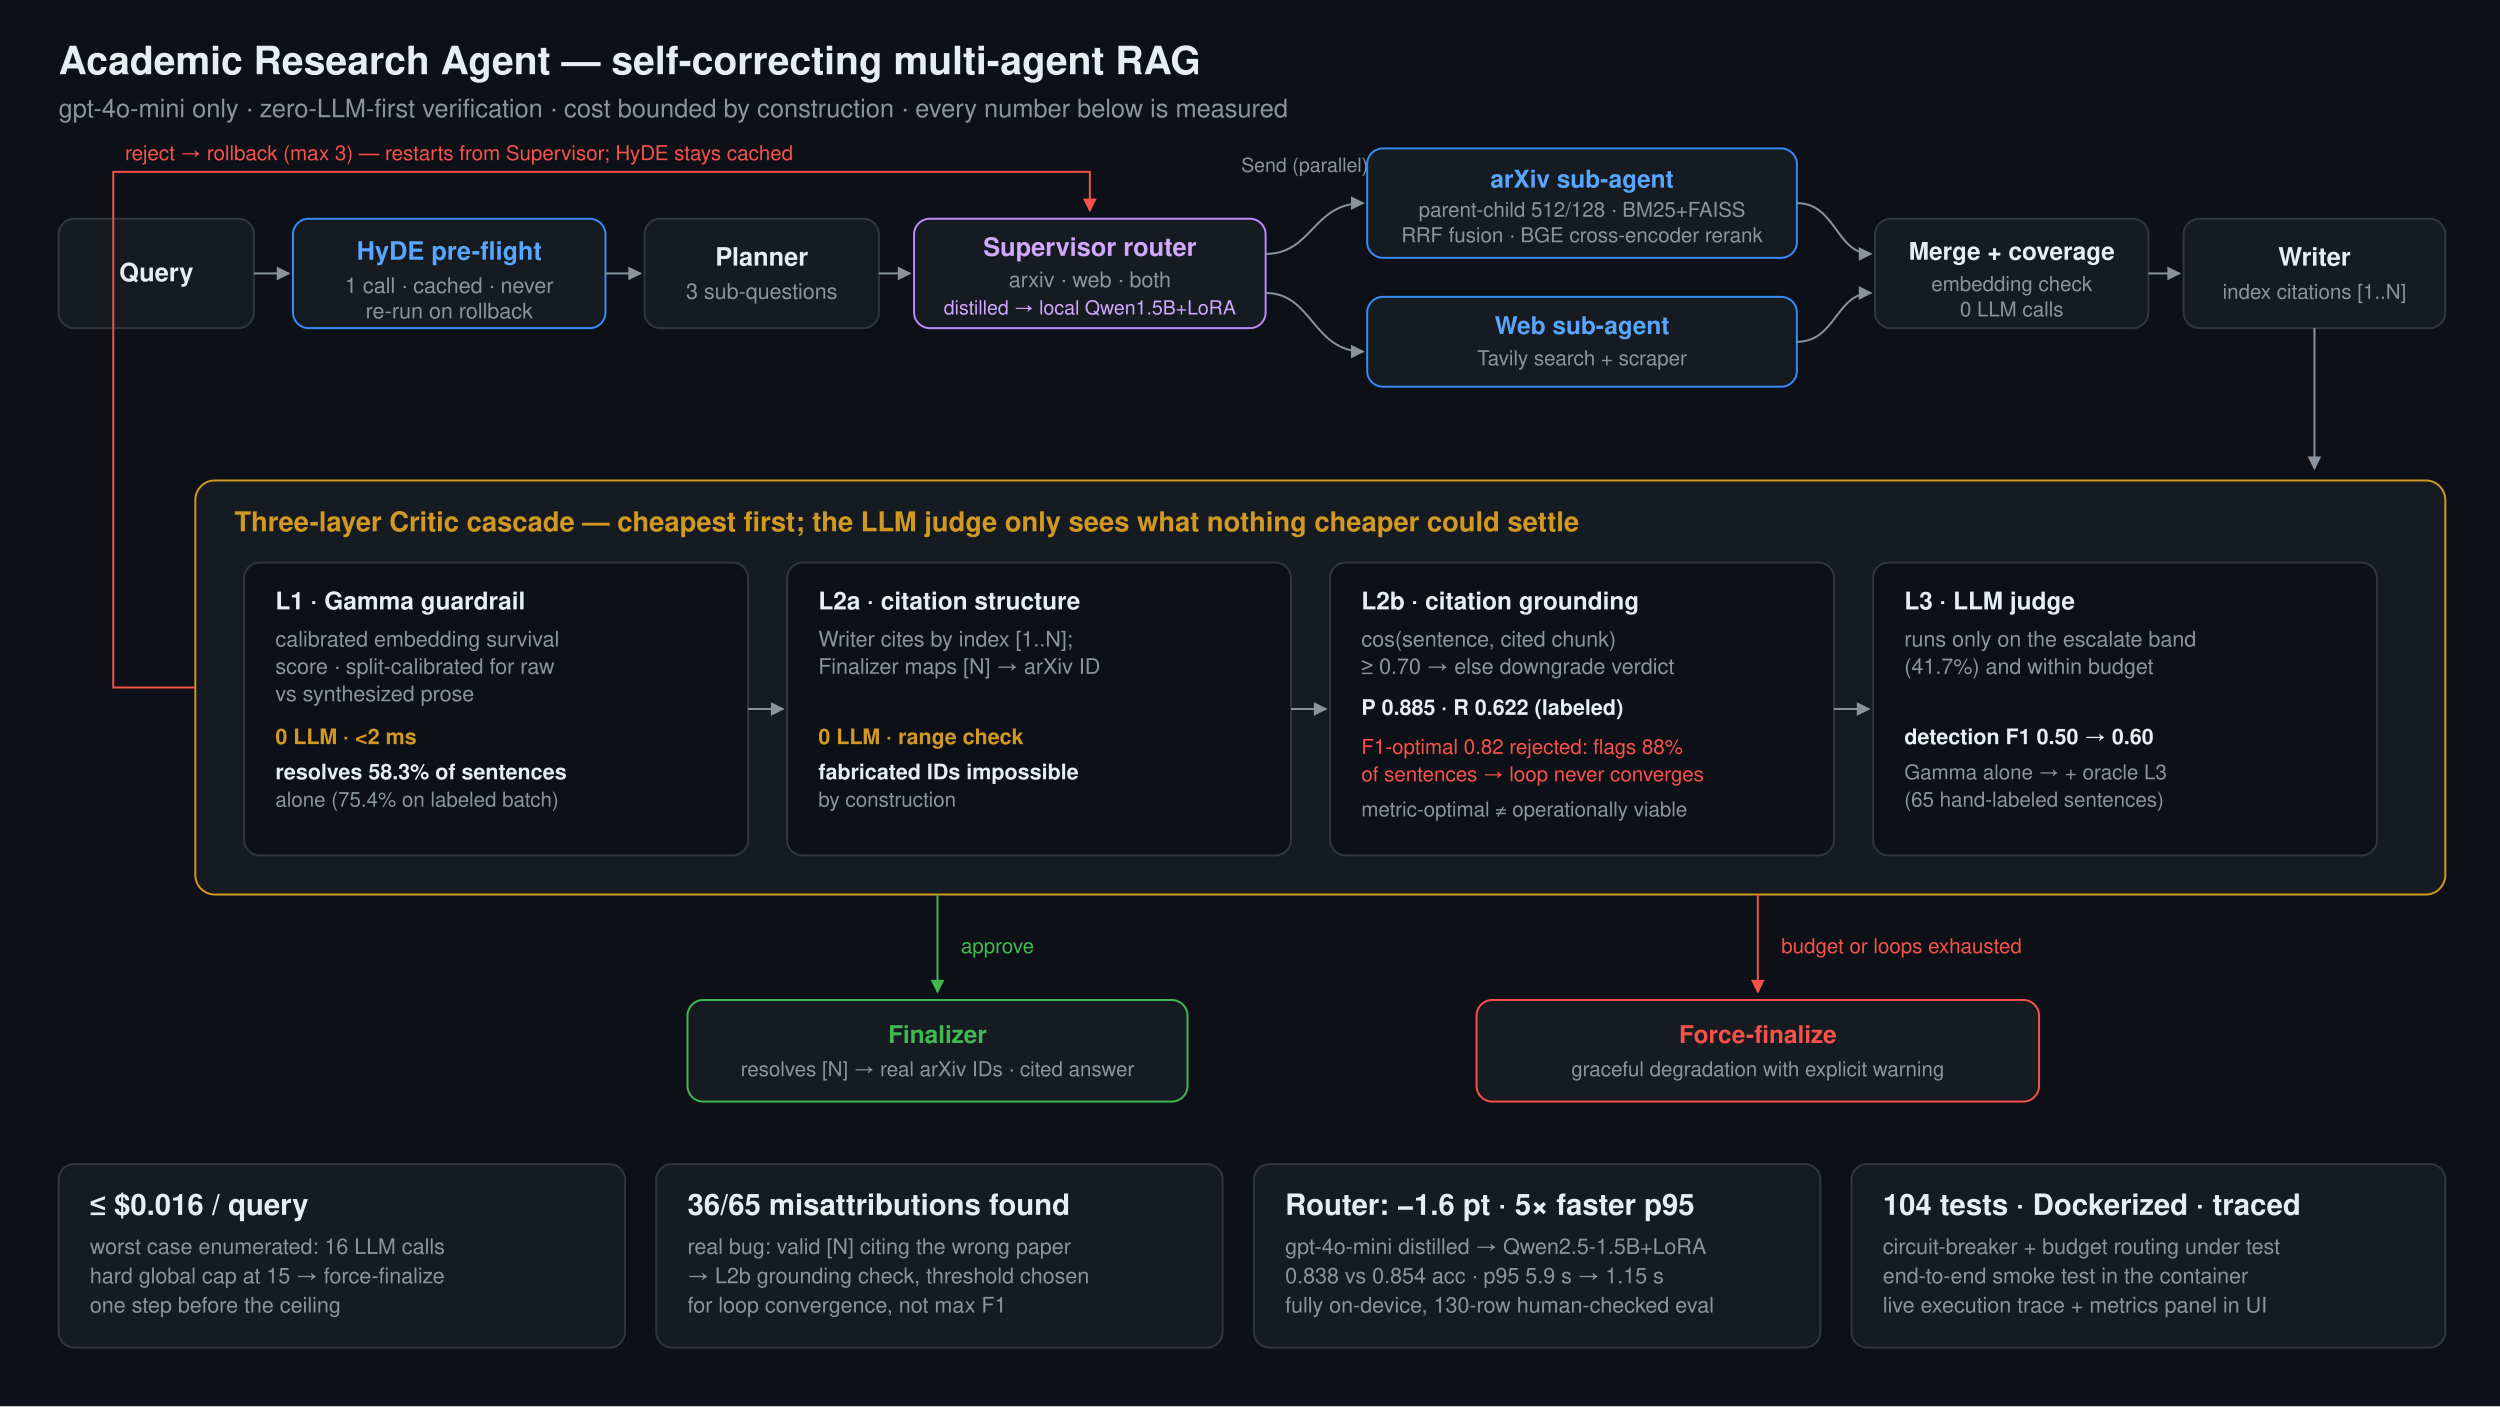
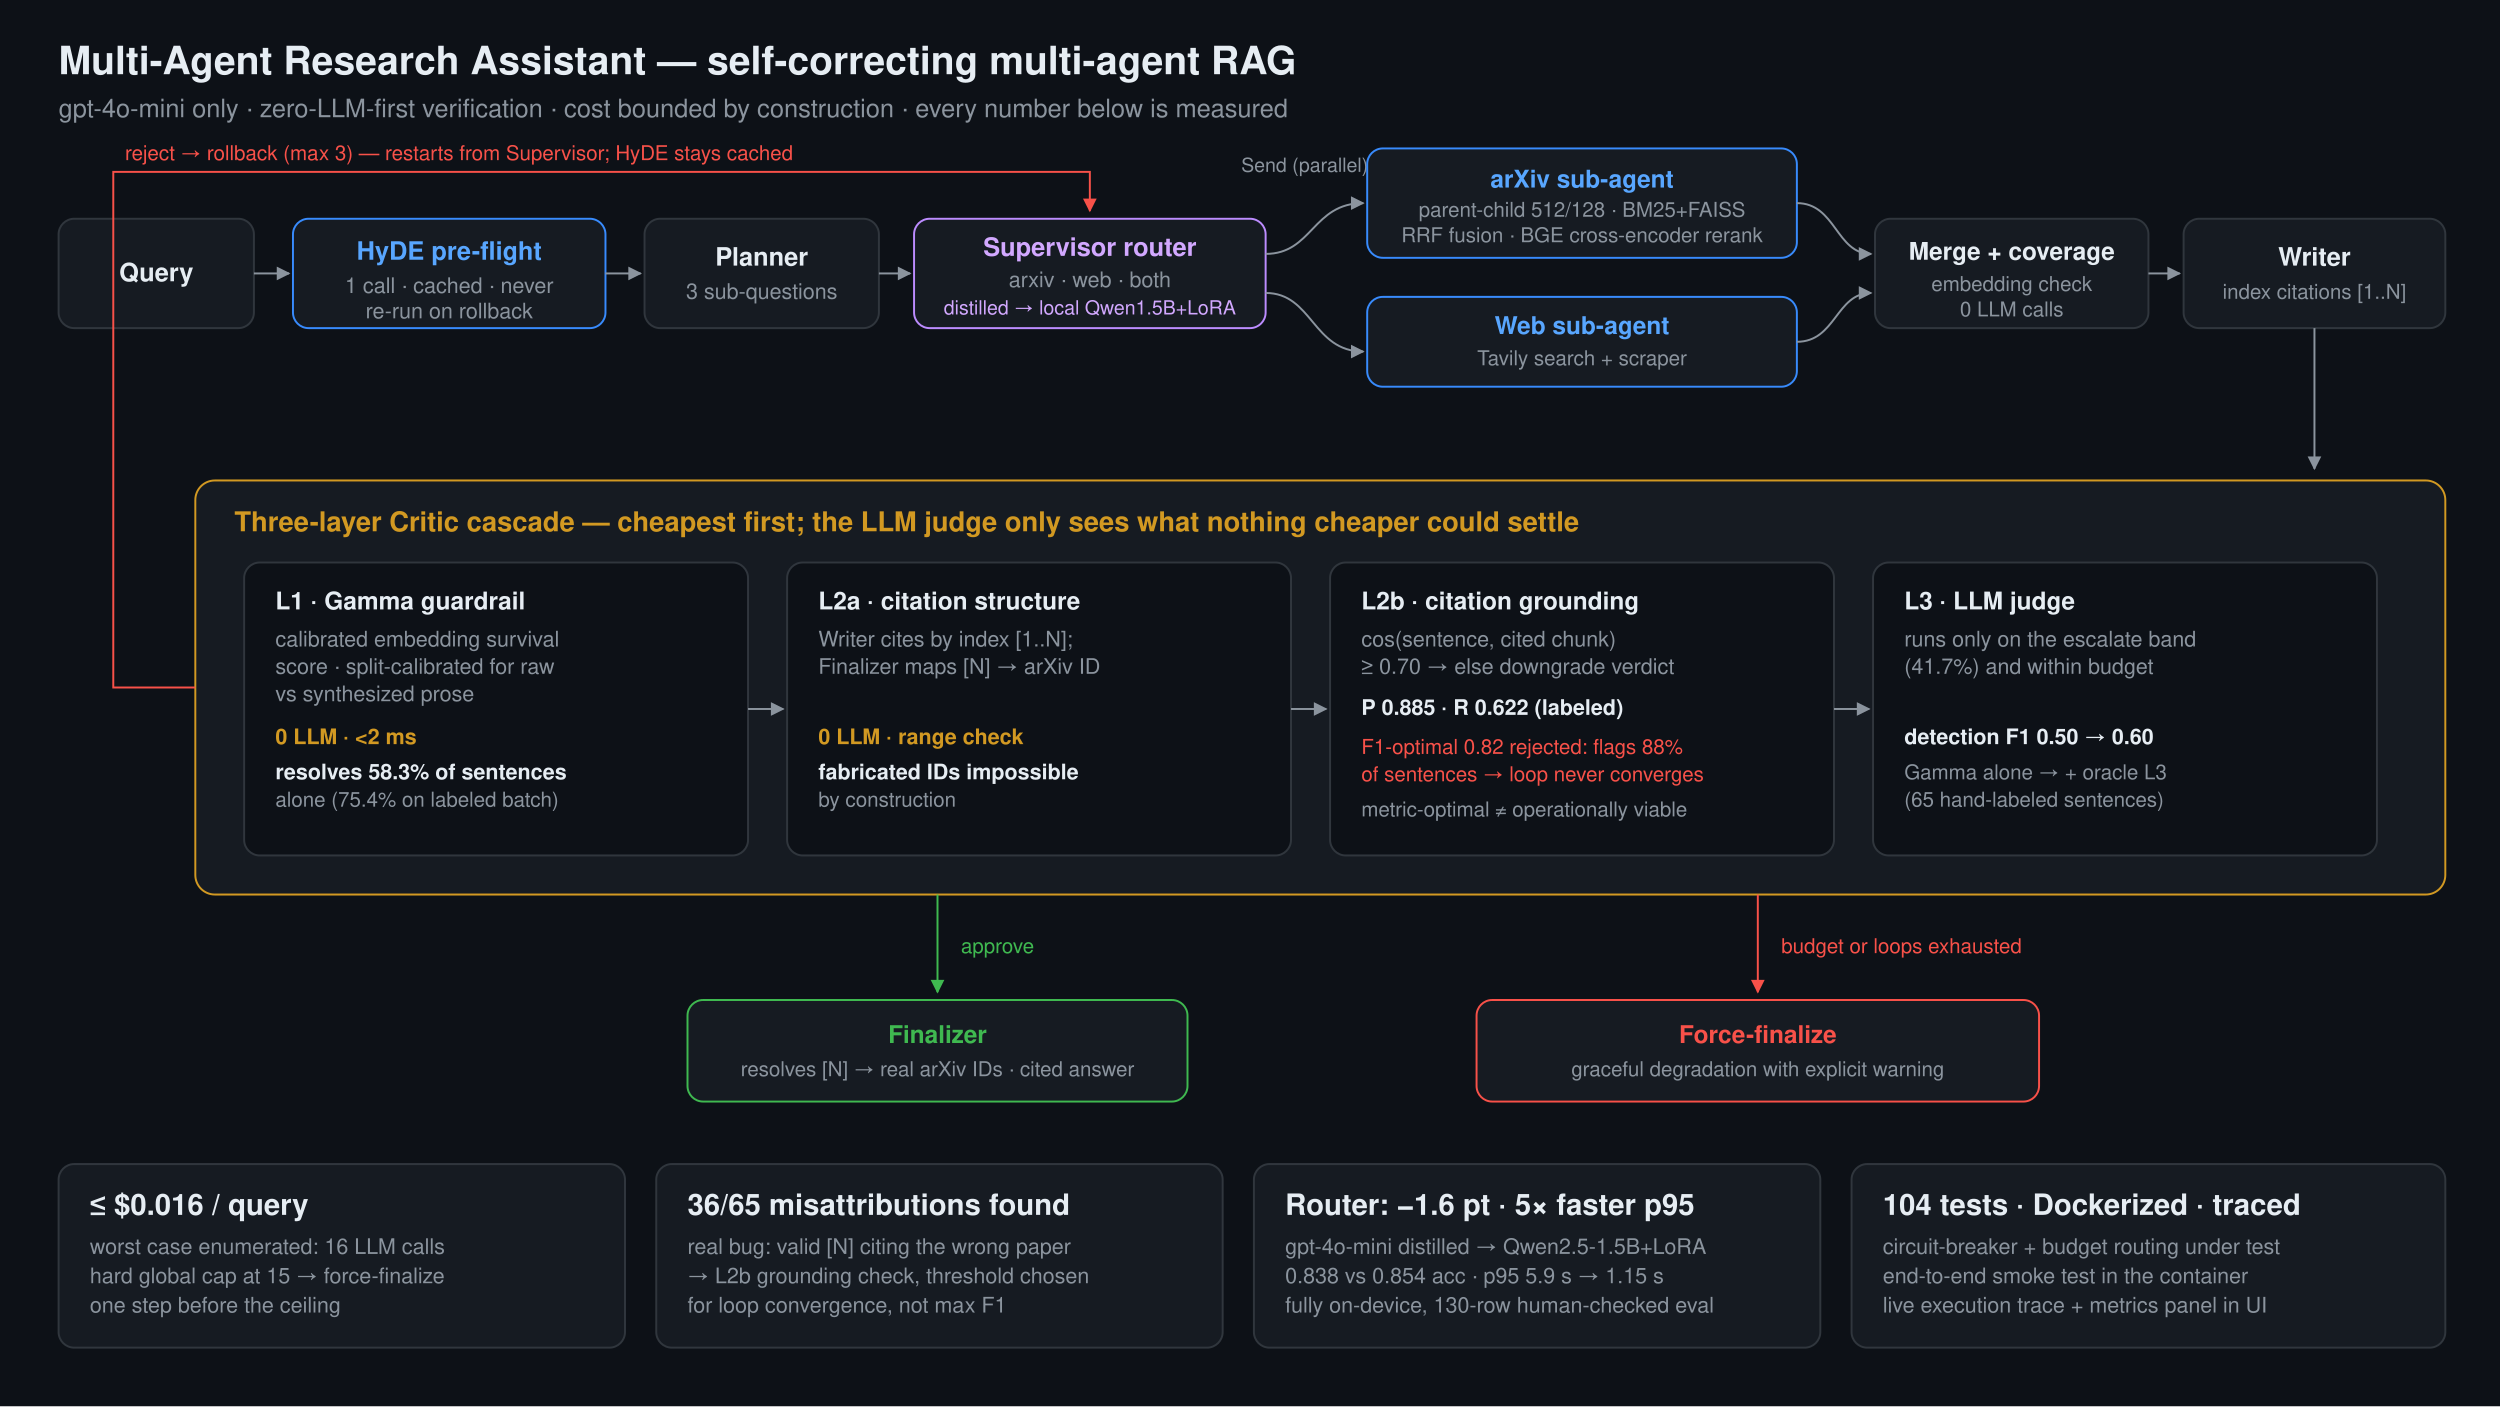
<svg xmlns="http://www.w3.org/2000/svg" viewBox="0 0 1280 720" font-family="-apple-system, 'Segoe UI', Helvetica, Arial, sans-serif">
  <defs>
    <marker id="arr" viewBox="0 0 10 10" refX="9" refY="5" markerWidth="7" markerHeight="7" orient="auto-start-reverse">
      <path d="M 0 0 L 10 5 L 0 10 z" fill="#8b949e" />
    </marker>
    <marker id="arrR" viewBox="0 0 10 10" refX="9" refY="5" markerWidth="7" markerHeight="7" orient="auto-start-reverse">
      <path d="M 0 0 L 10 5 L 0 10 z" fill="#f85149" />
    </marker>
    <marker id="arrG" viewBox="0 0 10 10" refX="9" refY="5" markerWidth="7" markerHeight="7" orient="auto-start-reverse">
      <path d="M 0 0 L 10 5 L 0 10 z" fill="#3fb950" />
    </marker>
  </defs>
  <rect width="1280" height="720" fill="#0d1117" />
-   <text x="30" y="38" fill="#e6edf3" font-size="20" font-weight="700">Academic Research Agent — self-correcting multi-agent RAG</text>
+   <text x="30" y="38" fill="#e6edf3" font-size="20" font-weight="700">Multi-Agent Research Assistant — self-correcting multi-agent RAG</text>
  <text x="30" y="60" fill="#8b949e" font-size="13">gpt-4o-mini only · zero-LLM-first verification · cost bounded by construction · every number below is measured</text>
  <rect x="30" y="112" width="100" height="56" rx="8" fill="#161b22" stroke="#30363d" />
  <text x="80" y="144" fill="#e6edf3" font-size="13" font-weight="600" text-anchor="middle">Query</text>
  <line x1="130" y1="140" x2="148" y2="140" stroke="#8b949e" marker-end="url(#arr)" />
  <rect x="150" y="112" width="160" height="56" rx="8" fill="#161b22" stroke="#388bfd" />
  <text x="230" y="133" fill="#58a6ff" font-size="13" font-weight="600" text-anchor="middle">HyDE pre-flight</text>
  <text x="230" y="150" fill="#8b949e" font-size="11" text-anchor="middle">1 call · cached · never</text>
  <text x="230" y="163" fill="#8b949e" font-size="11" text-anchor="middle">re-run on rollback</text>
  <line x1="310" y1="140" x2="328" y2="140" stroke="#8b949e" marker-end="url(#arr)" />
  <rect x="330" y="112" width="120" height="56" rx="8" fill="#161b22" stroke="#30363d" />
  <text x="390" y="136" fill="#e6edf3" font-size="13" font-weight="600" text-anchor="middle">Planner</text>
  <text x="390" y="153" fill="#8b949e" font-size="11" text-anchor="middle">3 sub-questions</text>
  <line x1="450" y1="140" x2="466" y2="140" stroke="#8b949e" marker-end="url(#arr)" />
  <rect x="468" y="112" width="180" height="56" rx="8" fill="#161b22" stroke="#bc8cff" />
  <text x="558" y="131" fill="#d2a8ff" font-size="13" font-weight="600" text-anchor="middle">Supervisor router</text>
  <text x="558" y="147" fill="#8b949e" font-size="11" text-anchor="middle">arxiv · web · both</text>
  <text x="558" y="161" fill="#d2a8ff" font-size="10" text-anchor="middle">distilled → local Qwen1.5B+LoRA</text>
  <path d="M 648 130 C 672 130 672 104 698 104" fill="none" stroke="#8b949e" marker-end="url(#arr)" />
  <path d="M 648 150 C 672 150 672 180 698 180" fill="none" stroke="#8b949e" marker-end="url(#arr)" />
  <text x="668" y="88" fill="#8b949e" font-size="10" text-anchor="middle">Send (parallel)</text>
  <rect x="700" y="76" width="220" height="56" rx="8" fill="#161b22" stroke="#388bfd" />
  <text x="810" y="96" fill="#58a6ff" font-size="12.5" font-weight="600" text-anchor="middle">arXiv sub-agent</text>
  <text x="810" y="111" fill="#8b949e" font-size="10.5" text-anchor="middle">parent-child 512/128 · BM25+FAISS</text>
  <text x="810" y="124" fill="#8b949e" font-size="10.5" text-anchor="middle">RRF fusion · BGE cross-encoder rerank</text>
  <rect x="700" y="152" width="220" height="46" rx="8" fill="#161b22" stroke="#388bfd" />
  <text x="810" y="171" fill="#58a6ff" font-size="12.5" font-weight="600" text-anchor="middle">Web sub-agent</text>
  <text x="810" y="187" fill="#8b949e" font-size="10.5" text-anchor="middle">Tavily search + scraper</text>
  <path d="M 920 104 C 940 104 940 130 958 130" fill="none" stroke="#8b949e" marker-end="url(#arr)" />
  <path d="M 920 175 C 940 175 940 150 958 150" fill="none" stroke="#8b949e" marker-end="url(#arr)" />
  <rect x="960" y="112" width="140" height="56" rx="8" fill="#161b22" stroke="#30363d" />
  <text x="1030" y="133" fill="#e6edf3" font-size="12.5" font-weight="600" text-anchor="middle">Merge + coverage</text>
  <text x="1030" y="149" fill="#8b949e" font-size="10.5" text-anchor="middle">embedding check</text>
  <text x="1030" y="162" fill="#8b949e" font-size="10.5" text-anchor="middle">0 LLM calls</text>
  <line x1="1100" y1="140" x2="1116" y2="140" stroke="#8b949e" marker-end="url(#arr)" />
  <rect x="1118" y="112" width="134" height="56" rx="8" fill="#161b22" stroke="#30363d" />
  <text x="1185" y="136" fill="#e6edf3" font-size="13" font-weight="600" text-anchor="middle">Writer</text>
  <text x="1185" y="153" fill="#8b949e" font-size="10.5" text-anchor="middle">index citations [1..N]</text>
  <path d="M 1185 168 V 240" fill="none" stroke="#8b949e" marker-end="url(#arr)" />
  <rect x="100" y="246" width="1152" height="212" rx="10" fill="#161b22" stroke="#d29922" stroke-dasharray="none" />
  <text x="120" y="272" fill="#d29922" font-size="14" font-weight="700">Three-layer Critic cascade — cheapest first; the LLM judge only sees what nothing cheaper could settle</text>
  <rect x="125" y="288" width="258" height="150" rx="8" fill="#0d1117" stroke="#30363d" />
  <text x="141" y="312" fill="#e6edf3" font-size="12.5" font-weight="700">L1 · Gamma guardrail</text>
  <text x="141" y="331" fill="#8b949e" font-size="11">calibrated embedding survival</text>
  <text x="141" y="345" fill="#8b949e" font-size="11">score · split-calibrated for raw</text>
  <text x="141" y="359" fill="#8b949e" font-size="11">vs synthesized prose</text>
  <text x="141" y="381" fill="#d29922" font-size="11" font-weight="600">0 LLM · &lt;2 ms</text>
  <text x="141" y="399" fill="#e6edf3" font-size="11" font-weight="600">resolves 58.3% of sentences</text>
  <text x="141" y="413" fill="#8b949e" font-size="10.5">alone (75.4% on labeled batch)</text>
  <line x1="383" y1="363" x2="401" y2="363" stroke="#8b949e" marker-end="url(#arr)" />
  <rect x="403" y="288" width="258" height="150" rx="8" fill="#0d1117" stroke="#30363d" />
  <text x="419" y="312" fill="#e6edf3" font-size="12.5" font-weight="700">L2a · citation structure</text>
  <text x="419" y="331" fill="#8b949e" font-size="11">Writer cites by index [1..N];</text>
  <text x="419" y="345" fill="#8b949e" font-size="11">Finalizer maps [N] → arXiv ID</text>
  <text x="419" y="381" fill="#d29922" font-size="11" font-weight="600">0 LLM · range check</text>
  <text x="419" y="399" fill="#e6edf3" font-size="11" font-weight="600">fabricated IDs impossible</text>
  <text x="419" y="413" fill="#8b949e" font-size="10.5">by construction</text>
  <line x1="661" y1="363" x2="679" y2="363" stroke="#8b949e" marker-end="url(#arr)" />
  <rect x="681" y="288" width="258" height="150" rx="8" fill="#0d1117" stroke="#30363d" />
  <text x="697" y="312" fill="#e6edf3" font-size="12.5" font-weight="700">L2b · citation grounding</text>
  <text x="697" y="331" fill="#8b949e" font-size="11">cos(sentence, cited chunk)</text>
  <text x="697" y="345" fill="#8b949e" font-size="11">≥ 0.70 → else downgrade verdict</text>
  <text x="697" y="366" fill="#e6edf3" font-size="11" font-weight="600">P 0.885 · R 0.622 (labeled)</text>
  <text x="697" y="386" fill="#f85149" font-size="10.5">F1-optimal 0.82 rejected: flags 88%</text>
  <text x="697" y="400" fill="#f85149" font-size="10.5">of sentences → loop never converges</text>
  <text x="697" y="418" fill="#8b949e" font-size="10.5">metric-optimal ≠ operationally viable</text>
  <line x1="939" y1="363" x2="957" y2="363" stroke="#8b949e" marker-end="url(#arr)" />
  <rect x="959" y="288" width="258" height="150" rx="8" fill="#0d1117" stroke="#30363d" />
  <text x="975" y="312" fill="#e6edf3" font-size="12.5" font-weight="700">L3 · LLM judge</text>
  <text x="975" y="331" fill="#8b949e" font-size="11">runs only on the escalate band</text>
  <text x="975" y="345" fill="#8b949e" font-size="11">(41.7%) and within budget</text>
  <text x="975" y="381" fill="#e6edf3" font-size="11" font-weight="600">detection F1 0.50 → 0.60</text>
  <text x="975" y="399" fill="#8b949e" font-size="10.5">Gamma alone → + oracle L3</text>
  <text x="975" y="413" fill="#8b949e" font-size="10.5">(65 hand-labeled sentences)</text>
  <path d="M 100 352 H 58 V 88 H 558 L 558 108" fill="none" stroke="#f85149" marker-end="url(#arrR)" />
  <text x="64" y="82" fill="#f85149" font-size="10.5">reject → rollback (max 3) — restarts from Supervisor; HyDE stays cached</text>
  <path d="M 480 458 V 508" fill="none" stroke="#3fb950" marker-end="url(#arrG)" />
  <text x="492" y="488" fill="#3fb950" font-size="10.5">approve</text>
  <rect x="352" y="512" width="256" height="52" rx="8" fill="#161b22" stroke="#3fb950" />
  <text x="480" y="534" fill="#3fb950" font-size="12.5" font-weight="600" text-anchor="middle">Finalizer</text>
  <text x="480" y="551" fill="#8b949e" font-size="10.5" text-anchor="middle">resolves [N] → real arXiv IDs · cited answer</text>
  <path d="M 900 458 V 508" fill="none" stroke="#f85149" marker-end="url(#arrR)" />
  <text x="912" y="488" fill="#f85149" font-size="10.5">budget or loops exhausted</text>
  <rect x="756" y="512" width="288" height="52" rx="8" fill="#161b22" stroke="#f85149" />
  <text x="900" y="534" fill="#f85149" font-size="12.5" font-weight="600" text-anchor="middle">Force-finalize</text>
  <text x="900" y="551" fill="#8b949e" font-size="10.5" text-anchor="middle">graceful degradation with explicit warning</text>
  <rect x="30" y="596" width="290" height="94" rx="8" fill="#161b22" stroke="#30363d" />
  <text x="46" y="622" fill="#e6edf3" font-size="15" font-weight="700">≤ $0.016 / query</text>
  <text x="46" y="642" fill="#8b949e" font-size="11">worst case enumerated: 16 LLM calls</text>
  <text x="46" y="657" fill="#8b949e" font-size="11">hard global cap at 15 → force-finalize</text>
  <text x="46" y="672" fill="#8b949e" font-size="11">one step before the ceiling</text>
  <rect x="336" y="596" width="290" height="94" rx="8" fill="#161b22" stroke="#30363d" />
  <text x="352" y="622" fill="#e6edf3" font-size="15" font-weight="700">36/65 misattributions found</text>
  <text x="352" y="642" fill="#8b949e" font-size="11">real bug: valid [N] citing the wrong paper</text>
  <text x="352" y="657" fill="#8b949e" font-size="11">→ L2b grounding check, threshold chosen</text>
  <text x="352" y="672" fill="#8b949e" font-size="11">for loop convergence, not max F1</text>
  <rect x="642" y="596" width="290" height="94" rx="8" fill="#161b22" stroke="#30363d" />
  <text x="658" y="622" fill="#e6edf3" font-size="15" font-weight="700">Router: −1.6 pt · 5× faster p95</text>
  <text x="658" y="642" fill="#8b949e" font-size="11">gpt-4o-mini distilled → Qwen2.5-1.5B+LoRA</text>
  <text x="658" y="657" fill="#8b949e" font-size="11">0.838 vs 0.854 acc · p95 5.9 s → 1.15 s</text>
  <text x="658" y="672" fill="#8b949e" font-size="11">fully on-device, 130-row human-checked eval</text>
  <rect x="948" y="596" width="304" height="94" rx="8" fill="#161b22" stroke="#30363d" />
  <text x="964" y="622" fill="#e6edf3" font-size="15" font-weight="700">104 tests · Dockerized · traced</text>
  <text x="964" y="642" fill="#8b949e" font-size="11">circuit-breaker + budget routing under test</text>
  <text x="964" y="657" fill="#8b949e" font-size="11">end-to-end smoke test in the container</text>
  <text x="964" y="672" fill="#8b949e" font-size="11">live execution trace + metrics panel in UI</text>
</svg>
